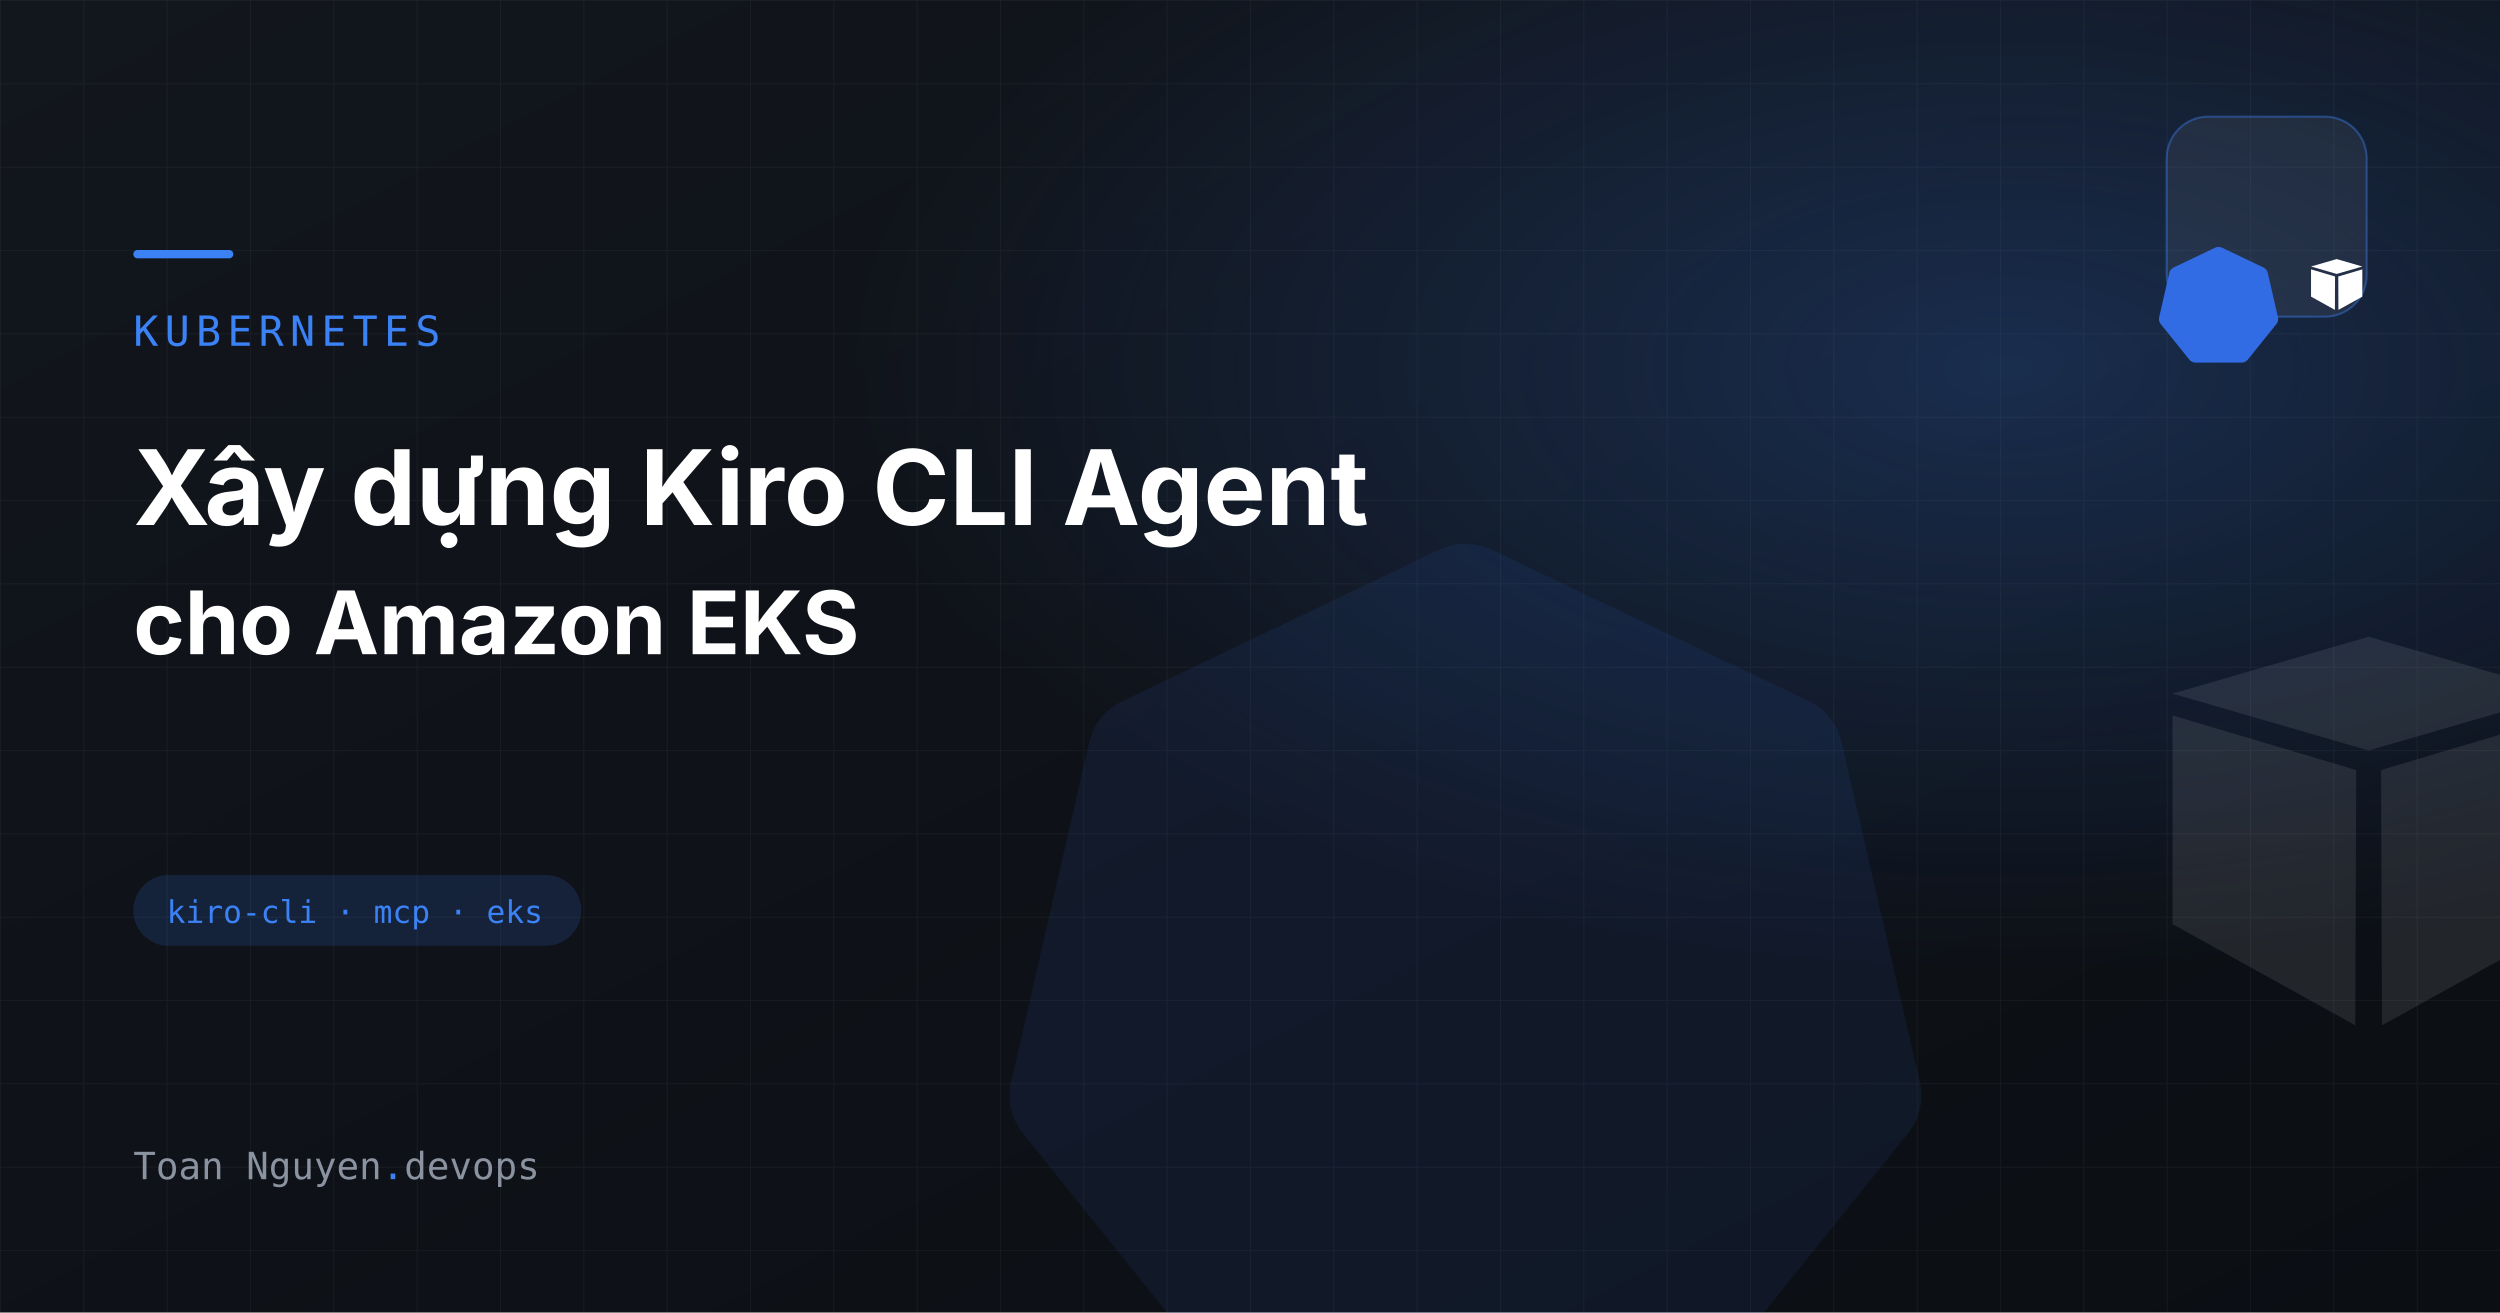
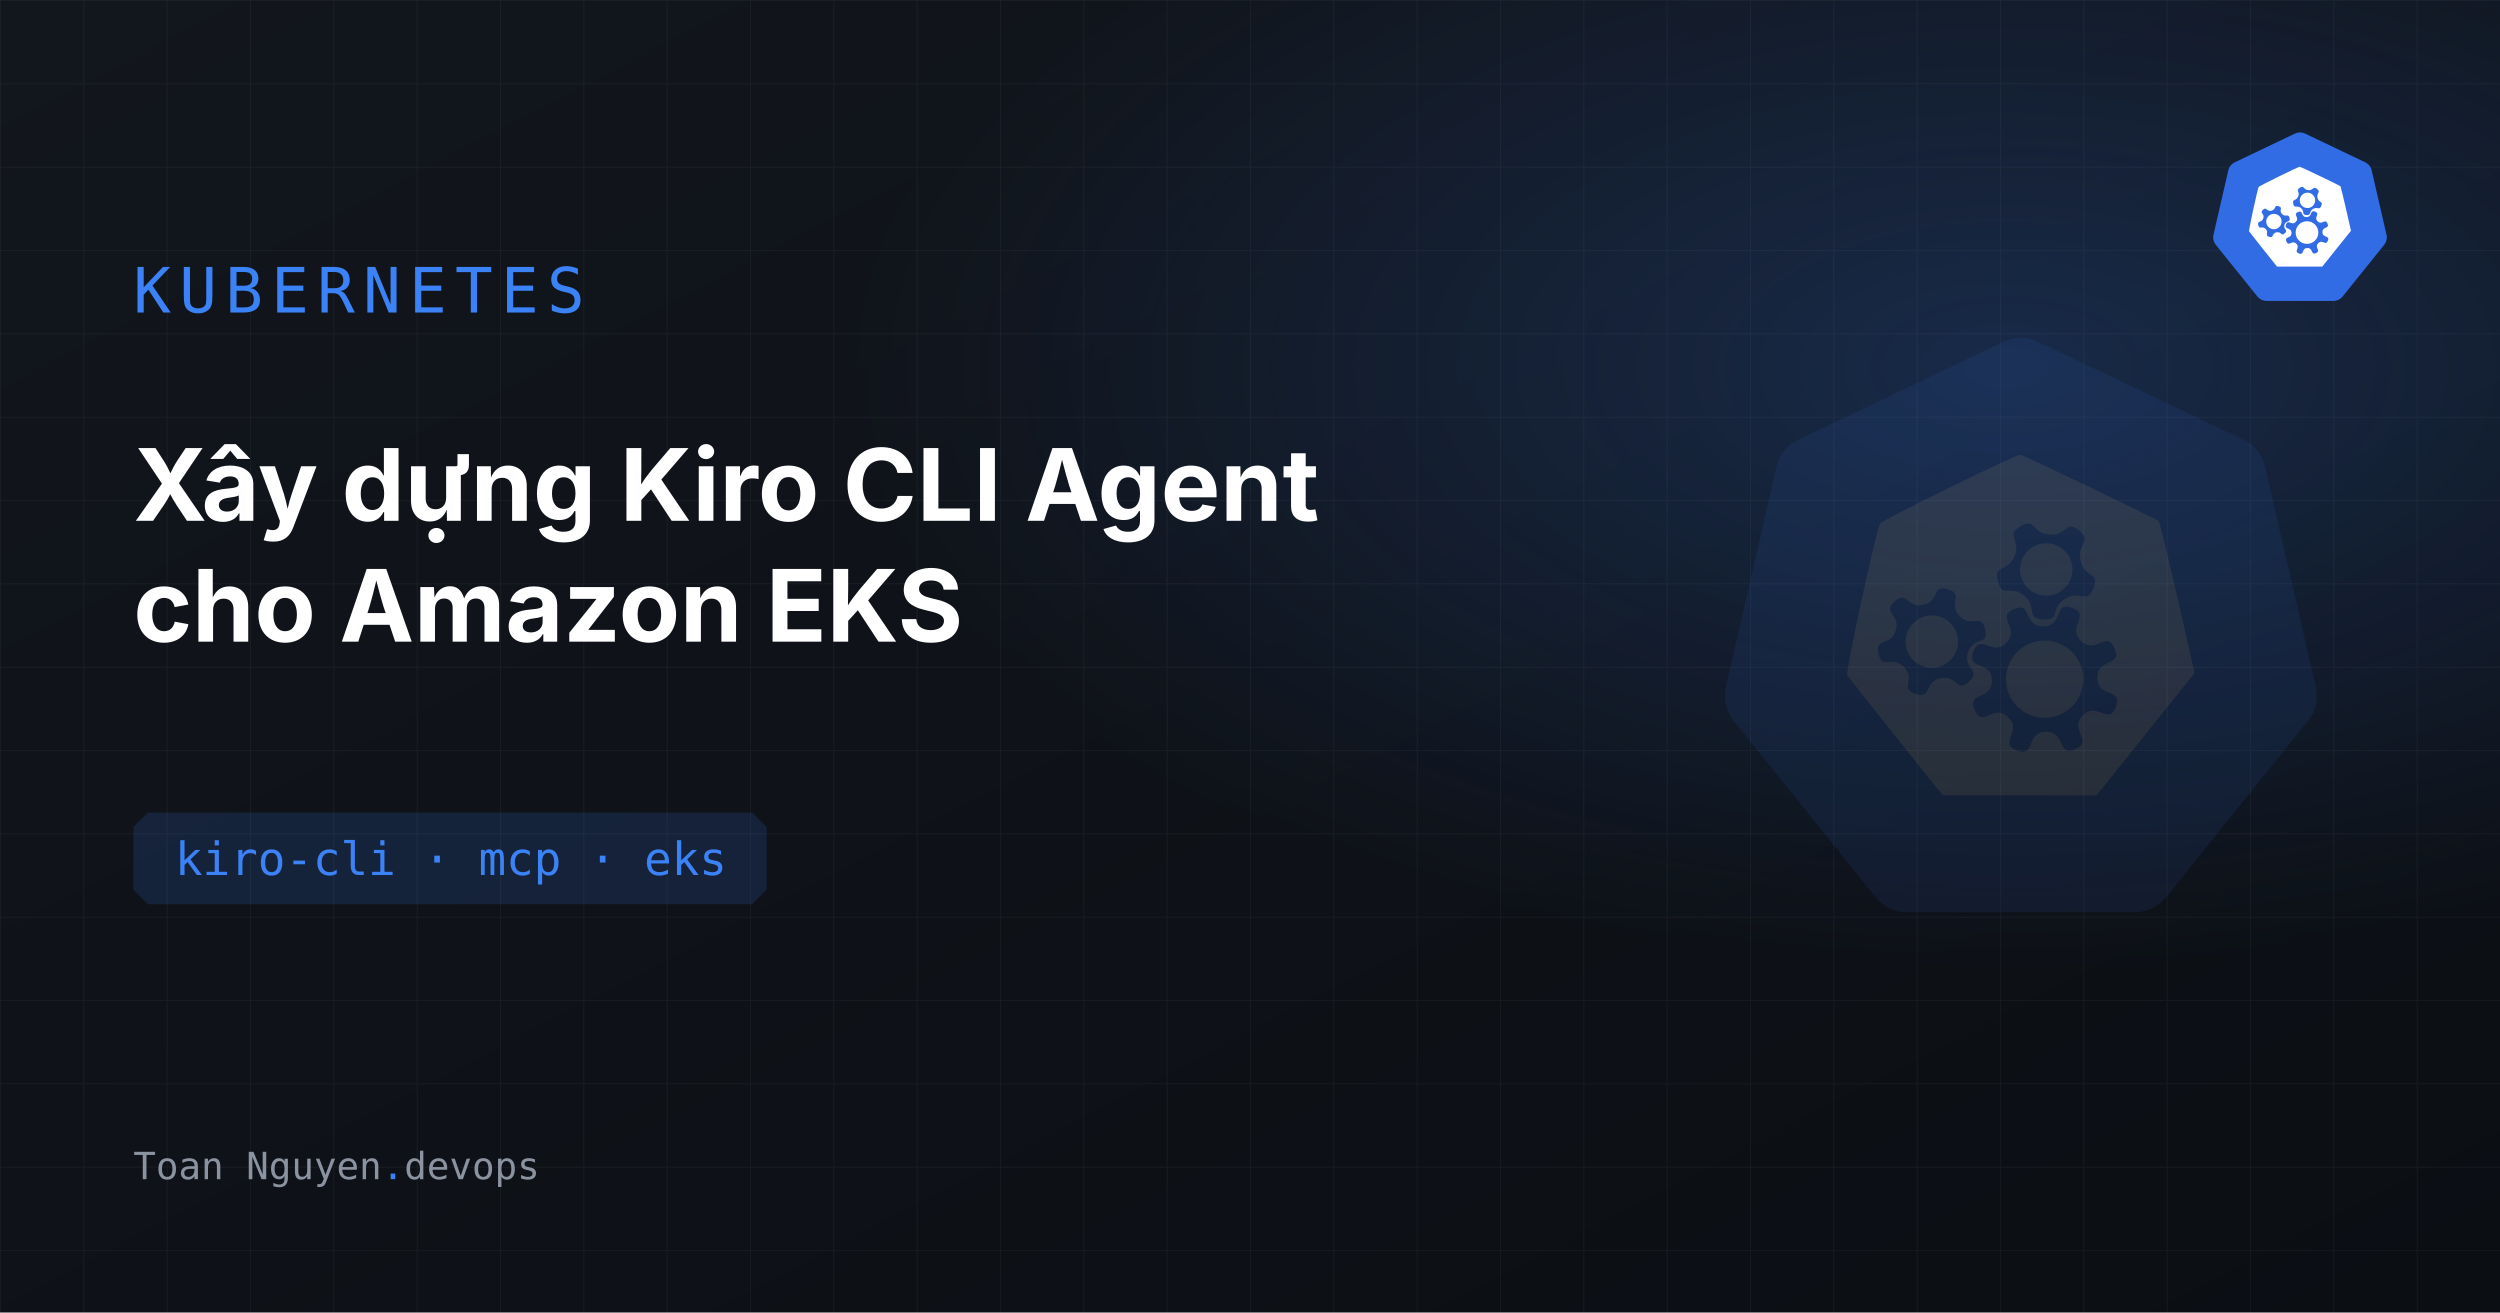
<svg xmlns="http://www.w3.org/2000/svg" width="1200" height="630" viewBox="0 0 1200 630">
  <defs>
    <linearGradient id="bg" x1="0" y1="0" x2="1" y2="1">
      <stop offset="0" stop-color="#12161d" />
      <stop offset="1" stop-color="#0b0e13" />
    </linearGradient>
    <radialGradient id="glow" cx="80%" cy="28%" r="46%">
-       <stop offset="0" stop-color="#3b82f6" stop-opacity="0.24" />
+       <stop offset="0" stop-color="#3b82f6" stop-opacity="0.22" />
      <stop offset="1" stop-color="#3b82f6" stop-opacity="0" />
    </radialGradient>
    <pattern id="grid" width="40" height="40" patternUnits="userSpaceOnUse">
      <path d="M40 0H0V40" fill="none" stroke="#ffffff" stroke-opacity="0.04" />
    </pattern>
-     <g id="k8s">
-       <path d="m -6.849,4.272 a 1.119,1.11 0 0 0 -0.429,0.109 l -5.852,2.796 a 1.119,1.11 0 0 0 -0.606,0.753 l -1.444,6.281 a 1.119,1.11 0 0 0 0.152,0.851 1.119,1.11 0 0 0 0.064,0.088 l 4.051,5.037 a 1.119,1.11 0 0 0 0.875,0.418 l 6.496,-0.002 a 1.119,1.11 0 0 0 0.875,-0.417 L 1.382,15.149 A 1.119,1.11 0 0 0 1.598,14.21 L 0.152,7.929 A 1.119,1.11 0 0 0 -0.453,7.176 L -6.307,4.381 A 1.119,1.11 0 0 0 -6.849,4.272 Z" style="fill:#326ce5" />
-       <path style="fill:#ffffff;fill-rule:evenodd" d="M 6.262,7.036 9.883,5.986 13.503,7.036 9.883,8.086 Z" />
-       <path style="fill:#ffffff;fill-rule:evenodd" d="m 6.262,7.438 0,3.853 3.374,1.869 0.017,-4.713 z" />
-       <path style="fill:#ffffff;fill-rule:evenodd" d="m 13.503,7.438 0,3.853 -3.374,1.869 -0.017,-4.713 z" />
-     </g>
+     <symbol id="k8s" viewBox="0 0 18.035 17.5">
+       <g transform="translate(-0.9926264,-1.174181)">
+         <g transform="matrix(1.014889,0,0,1.014889,16.90215,-2.698726)">
+           <path d="m -6.849,4.272 a 1.119,1.11 0 0 0 -0.429,0.109 l -5.852,2.796 a 1.119,1.11 0 0 0 -0.606,0.753 l -1.444,6.281 a 1.119,1.11 0 0 0 0.152,0.851 1.119,1.11 0 0 0 0.064,0.088 l 4.051,5.037 a 1.119,1.11 0 0 0 0.875,0.418 l 6.496,-0.002 a 1.119,1.11 0 0 0 0.875,-0.417 L 1.382,15.149 A 1.119,1.11 0 0 0 1.598,14.21 L 0.152,7.929 A 1.119,1.11 0 0 0 -0.453,7.176 L -6.307,4.381 A 1.119,1.11 0 0 0 -6.849,4.272 Z" style="fill:#326ce5" />
+         </g>
+         <path d="m 9.992,5.01 c -0.138,-0.004 -3.995,1.892 -4.046,1.989 -0.121,0.234 -0.999,4.281 -0.947,4.369 0.03,0.051 0.662,0.852 1.405,1.781 l 1.35,1.688 2.222,0.001 2.222,0.001 1.413,-1.766 1.414,-1.765 -0.495,-2.169 C 14.257,7.946 14.013,6.95 13.988,6.926 13.919,6.86 10.067,5.013 9.992,5.01 Z m 0.236,1.983 c 0.187,0.008 0.206,0.292 0.605,0.321 0.522,0.039 0.466,-0.447 0.865,-0.109 0.399,0.338 -0.089,0.363 0.035,0.871 0.124,0.508 0.569,0.305 0.371,0.789 -0.198,0.484 -0.373,0.027 -0.818,0.302 C 10.841,9.443 11.172,9.803 10.65,9.764 10.128,9.725 10.51,9.418 10.111,9.08 9.712,8.742 9.47,9.168 9.346,8.66 9.222,8.151 9.632,8.419 9.831,7.935 10.029,7.45 9.549,7.353 9.994,7.078 c 0.056,-0.034 0.102,-0.057 0.142,-0.07 0.035,-0.012 0.065,-0.016 0.092,-0.015 z m 0.521,0.572 c -0.076,-5.306e-4 -0.151,0.01 -0.224,0.032 -0.4,0.121 -0.627,0.543 -0.506,0.944 0.121,0.4 0.543,0.626 0.943,0.505 0.4,-0.121 0.626,-0.543 0.506,-0.943 C 11.374,7.786 11.082,7.567 10.75,7.565 Z M 7.757,8.867 c 0.04,7.9e-4 0.088,0.009 0.148,0.027 0.48,0.147 -0.008,0.4 0.334,0.767 0.342,0.367 0.629,-0.101 0.741,0.388 0.113,0.489 -0.35,0.193 -0.497,0.673 -0.147,0.48 0.401,0.494 0.034,0.836 -0.367,0.342 -0.342,-0.206 -0.831,-0.094 -0.489,0.113 -0.227,0.595 -0.707,0.448 -0.48,-0.147 0.008,-0.4 -0.334,-0.767 -0.342,-0.367 -0.629,0.101 -0.741,-0.389 -0.113,-0.489 0.35,-0.193 0.497,-0.673 0.147,-0.48 -0.402,-0.494 -0.035,-0.836 0.367,-0.342 0.342,0.206 0.831,0.094 0.428,-0.098 0.281,-0.48 0.559,-0.475 z m 3.567,0.525 c 0.046,5.36e-4 0.101,0.012 0.17,0.039 0.553,0.215 -0.175,0.546 0.254,0.956 0.429,0.41 0.727,-0.333 0.967,0.21 0.239,0.543 -0.51,0.262 -0.497,0.856 0.013,0.593 0.75,0.279 0.535,0.832 -0.215,0.553 -0.546,-0.175 -0.956,0.254 -0.41,0.429 0.332,0.727 -0.211,0.966 -0.543,0.239 -0.261,-0.51 -0.855,-0.497 -0.593,0.013 -0.279,0.749 -0.833,0.534 C 9.345,13.328 10.074,12.997 9.645,12.586 9.216,12.176 8.918,12.919 8.679,12.376 8.439,11.833 9.189,12.114 9.175,11.521 9.162,10.928 8.426,11.242 8.64,10.688 8.855,10.135 9.187,10.864 9.597,10.435 10.007,10.006 9.264,9.708 9.807,9.468 c 0.543,-0.239 0.262,0.51 0.855,0.497 0.519,-0.012 0.343,-0.576 0.662,-0.574 z M 7.443,9.647 c -0.418,-1.58e-4 -0.757,0.339 -0.757,0.757 -1.59e-4,0.418 0.339,0.757 0.757,0.757 C 7.861,11.16 8.2,10.821 8.2,10.403 8.199,9.985 7.861,9.647 7.443,9.647 Z m 3.254,0.725 c -0.616,4.2e-5 -1.115,0.499 -1.115,1.115 -2.38e-4,0.616 0.499,1.116 1.115,1.116 0.616,2.22e-4 1.116,-0.499 1.116,-1.116 0,-0.616 -0.5,-1.115 -1.116,-1.115 z" style="fill:#ffffff" />
+       </g>
+     </symbol>
  </defs>
  <rect width="1200" height="630" fill="url(#bg)" />
  <rect width="1200" height="630" fill="url(#grid)" />
  <rect width="1200" height="630" fill="url(#glow)" />
-   <g transform="translate(880,150) scale(26)" opacity="0.09">
-     <use href="#k8s" />
-   </g>
-   <rect x="64" y="120" width="48" height="4" rx="2" fill="#3b82f6" />
-   <text x="64" y="166" font-family="'JetBrains Mono',monospace" font-size="20" letter-spacing="3" fill="#3b82f6">KUBERNETES</text>
-   <text font-family="'Lexend','Inter',sans-serif" font-size="50" font-weight="700" fill="#ffffff">
-     <tspan x="64" y="252">Xây dựng Kiro CLI Agent</tspan>
-     <tspan x="64" y="314" font-size="42">cho Amazon EKS</tspan>
+   <use href="#k8s" x="820" y="150" width="300" height="300" opacity="0.1" />
+   <text x="64" y="150" font-family="'JetBrains Mono',monospace" font-size="30" letter-spacing="4" fill="#3b82f6">KUBERNETES</text>
+   <text font-family="'Lexend','Inter',sans-serif" font-size="48" font-weight="700" fill="#ffffff">
+     <tspan x="64" y="250">Xây dựng Kiro CLI Agent</tspan>
+     <tspan x="64" y="308">cho Amazon EKS</tspan>
  </text>
-   <g transform="translate(64,420)">
-     <rect width="215" height="34" rx="17" fill="#3b82f6" fill-opacity="0.15" />
-     <text x="16" y="23" font-family="'JetBrains Mono',monospace" font-size="15" fill="#3b82f6">kiro-cli · mcp · eks</text>
+   <g transform="translate(64,390)">
+     <path d="M7 0 H297.0 L304.0 7 V37 L297.0 44 H7 L0 37 V7 Z" fill="#3b82f6" fill-opacity="0.15" />
+     <text x="20" y="30" font-family="'JetBrains Mono',monospace" font-size="22" fill="#3b82f6">kiro-cli · mcp · eks</text>
  </g>
  <text x="64" y="566" font-family="'JetBrains Mono',monospace" font-size="18" fill="#8b93a1">Toan Nguyen<tspan fill="#3b82f6">.</tspan>devops</text>
-   <g transform="translate(1040,56)">
-     <rect width="96" height="96" rx="20" fill="#ffffff" fill-opacity="0.06" stroke="#3b82f6" stroke-opacity="0.4" />
-     <g transform="translate(48,48) scale(3.4)">
-       <use href="#k8s" />
-     </g>
-   </g>
+   <use href="#k8s" x="1060" y="60" width="88" height="88" />
</svg>
